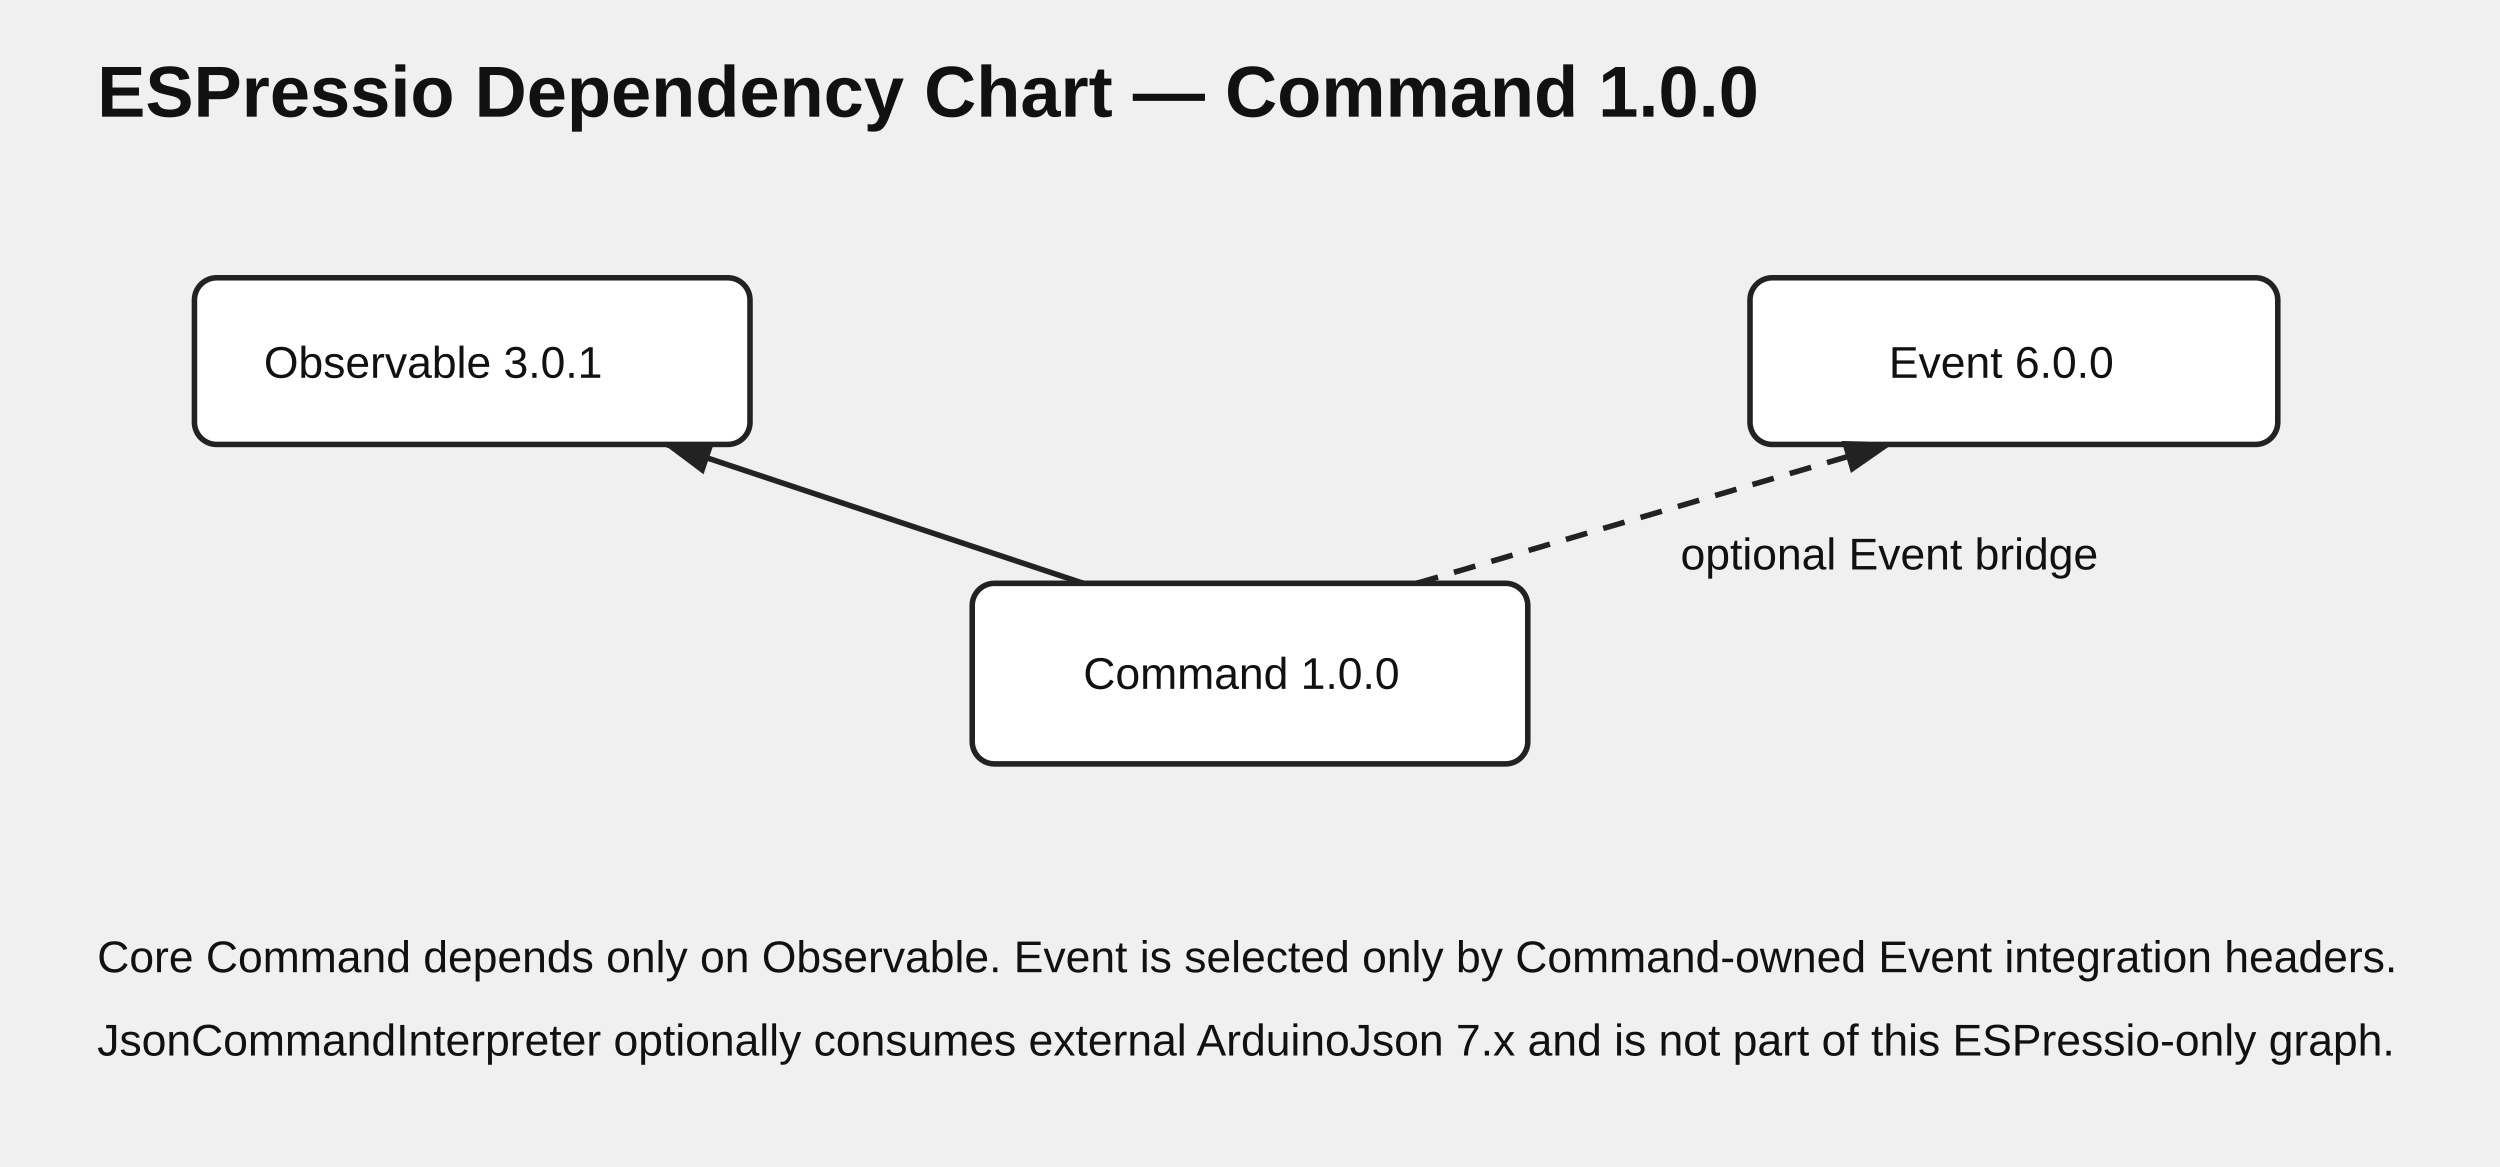
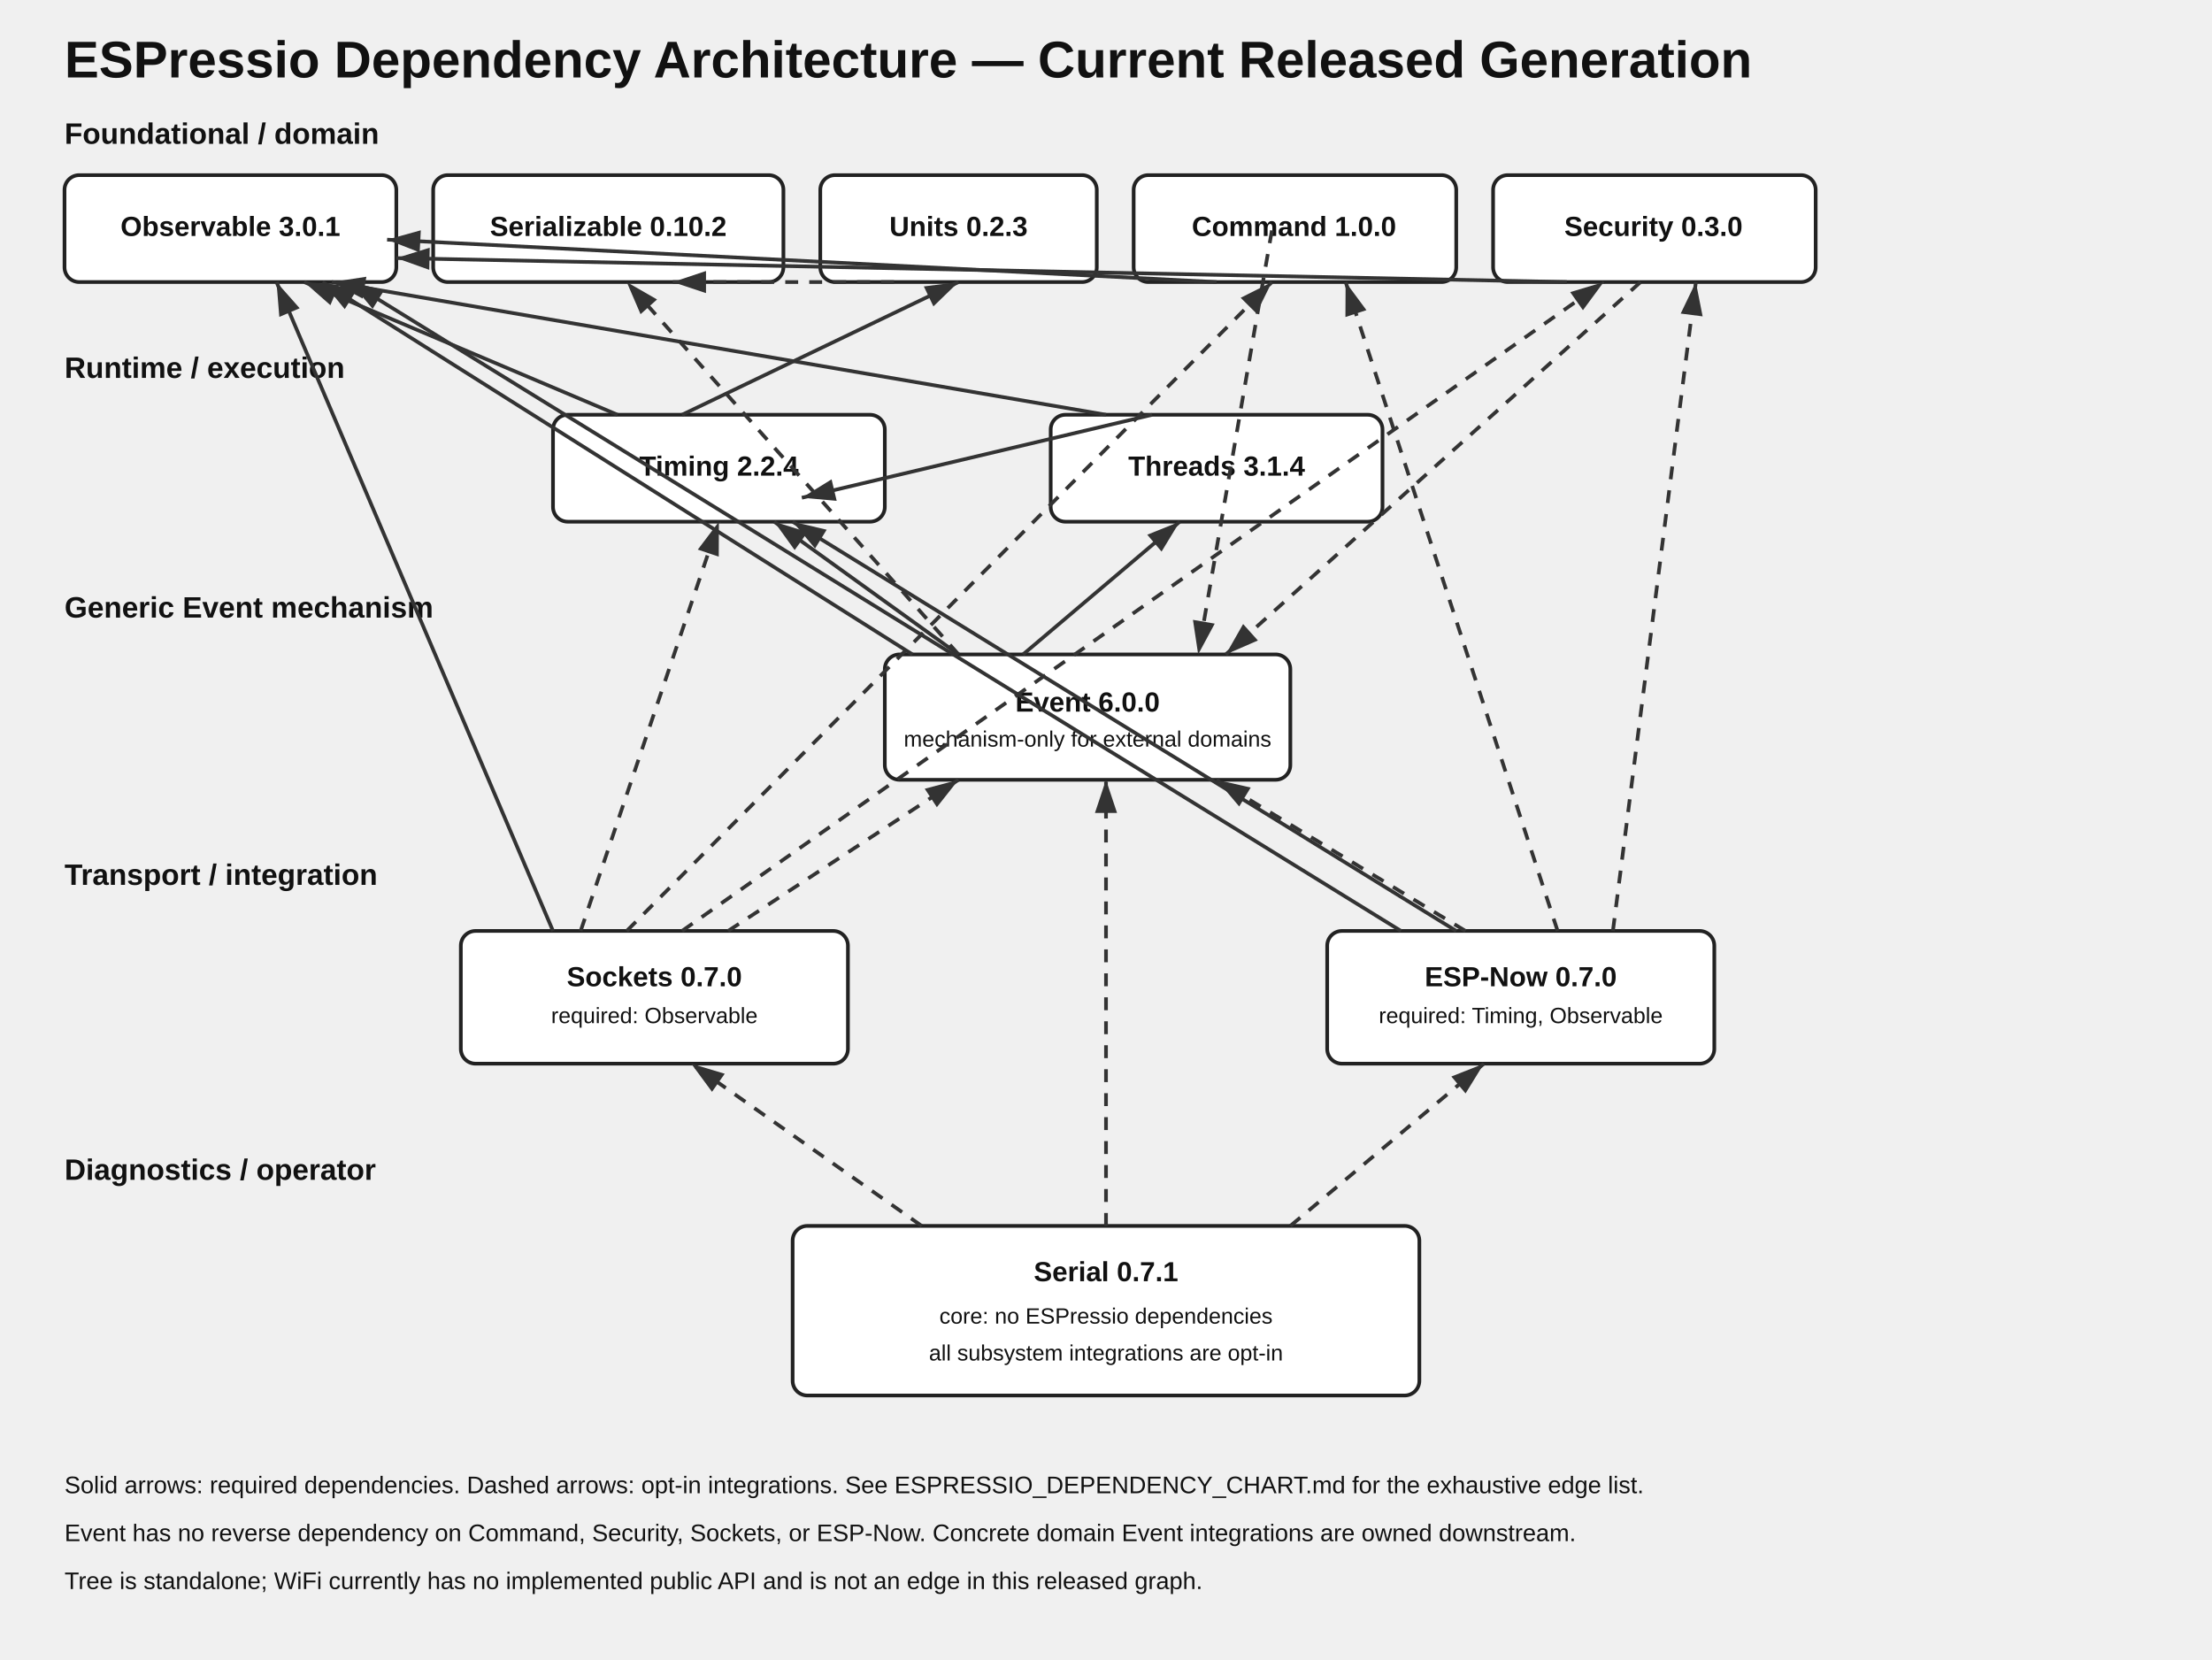
- <svg xmlns="http://www.w3.org/2000/svg" width="900" height="420" viewBox="0 0 900 420">
-   <style>text{font-family:Arial,sans-serif;fill:#111}.t{font-size:26px;font-weight:700}.n{fill:#fff;stroke:#222;stroke-width:2}.l{font-size:16px}.e{stroke:#222;stroke-width:2;fill:none;marker-end:url(#a)}.o{stroke-dasharray:8 6}</style>
+ <svg xmlns="http://www.w3.org/2000/svg" width="1200" height="900" viewBox="0 0 1200 900">
+   <style>text{font-family:Arial,sans-serif;fill:#111}.title{font-size:28px;font-weight:700}.section{font-size:16px;font-weight:700}.node{fill:#fff;stroke:#222;stroke-width:2}.label{font-size:15px;font-weight:600;text-anchor:middle}.small{font-size:12px;text-anchor:middle}.note{font-size:13px}.edge{stroke:#333;stroke-width:2;fill:none;marker-end:url(#arrow)}.optional{stroke-dasharray:7 6}</style>
  <defs>
-     <marker id="a" markerWidth="10" markerHeight="10" refX="8" refY="3" orient="auto">
-       <path d="M0,0 L0,6 L9,3 z" fill="#222" />
+     <marker id="arrow" markerWidth="10" markerHeight="10" refX="9" refY="3" orient="auto">
+       <path d="M0,0 L0,6 L9,3 z" fill="#333" />
    </marker>
  </defs>
-   <text class="t" x="35" y="42">ESPressio Dependency Chart — Command 1.0.0</text>
-   <rect class="n" x="70" y="100" width="200" height="60" rx="8" />
-   <text class="l" x="95" y="136">Observable 3.0.1</text>
-   <rect class="n" x="350" y="210" width="200" height="65" rx="8" />
-   <text class="l" x="390" y="248">Command 1.0.0</text>
-   <rect class="n" x="630" y="100" width="190" height="60" rx="8" />
-   <text class="l" x="680" y="136">Event 6.0.0</text>
-   <path class="e" d="M390 210 L240 160" />
-   <path class="e o" d="M510 210 L680 160" />
-   <text class="l" x="605" y="205">optional Event bridge</text>
-   <text class="l" x="35" y="350">Core Command depends only on Observable. Event is selected only by Command-owned Event integration headers.</text>
-   <text class="l" x="35" y="380">JsonCommandInterpreter optionally consumes external ArduinoJson 7.x and is not part of this ESPressio-only graph.</text>
+   <text class="title" x="35" y="42">ESPressio Dependency Architecture — Current Released Generation</text>
+   <text class="section" x="35" y="78">Foundational / domain</text>
+   <rect class="node" x="35" y="95" width="180" height="58" rx="8" />
+   <text class="label" x="125" y="128">Observable 3.0.1</text>
+   <rect class="node" x="235" y="95" width="190" height="58" rx="8" />
+   <text class="label" x="330" y="128">Serializable 0.10.2</text>
+   <rect class="node" x="445" y="95" width="150" height="58" rx="8" />
+   <text class="label" x="520" y="128">Units 0.2.3</text>
+   <rect class="node" x="615" y="95" width="175" height="58" rx="8" />
+   <text class="label" x="702" y="128">Command 1.0.0</text>
+   <rect class="node" x="810" y="95" width="175" height="58" rx="8" />
+   <text class="label" x="897" y="128">Security 0.3.0</text>
+   <path class="edge optional" d="M485 153 L365 153" />
+   <path class="edge" d="M660 153 L210 130" />
+   <path class="edge" d="M850 153 L215 140" />
+   <text class="section" x="35" y="205">Runtime / execution</text>
+   <rect class="node" x="300" y="225" width="180" height="58" rx="8" />
+   <text class="label" x="390" y="258">Timing 2.2.4</text>
+   <rect class="node" x="570" y="225" width="180" height="58" rx="8" />
+   <text class="label" x="660" y="258">Threads 3.1.4</text>
+   <path class="edge" d="M370 225 L520 153" />
+   <path class="edge" d="M335 225 L165 153" />
+   <path class="edge" d="M625 225 L435 270" />
+   <path class="edge" d="M600 225 L180 153" />
+   <text class="section" x="35" y="335">Generic Event mechanism</text>
+   <rect class="node" x="480" y="355" width="220" height="68" rx="8" />
+   <text class="label" x="590" y="386">Event 6.0.0</text>
+   <text class="small" x="590" y="405">mechanism-only for external domains</text>
+   <path class="edge" d="M555 355 L640 283" />
+   <path class="edge" d="M520 355 L420 283" />
+   <path class="edge" d="M495 355 L175 153" />
+   <path class="edge optional" d="M520 355 L340 153" />
+   <path class="edge optional" d="M690 125 L650 355" />
+   <path class="edge optional" d="M890 153 L665 355" />
+   <text class="section" x="35" y="480">Transport / integration</text>
+   <rect class="node" x="250" y="505" width="210" height="72" rx="8" />
+   <text class="label" x="355" y="535">Sockets 0.7.0</text>
+   <text class="small" x="355" y="555">required: Observable</text>
+   <rect class="node" x="720" y="505" width="210" height="72" rx="8" />
+   <text class="label" x="825" y="535">ESP-Now 0.7.0</text>
+   <text class="small" x="825" y="555">required: Timing, Observable</text>
+   <path class="edge" d="M300 505 L150 153" />
+   <path class="edge optional" d="M395 505 L520 423" />
+   <path class="edge optional" d="M340 505 L690 153" />
+   <path class="edge optional" d="M370 505 L870 153" />
+   <path class="edge optional" d="M315 505 L390 283" />
+   <path class="edge" d="M790 505 L430 283" />
+   <path class="edge" d="M760 505 L190 153" />
+   <path class="edge optional" d="M795 505 L660 423" />
+   <path class="edge optional" d="M845 505 L730 153" />
+   <path class="edge optional" d="M875 505 L920 153" />
+   <text class="section" x="35" y="640">Diagnostics / operator</text>
+   <rect class="node" x="430" y="665" width="340" height="92" rx="8" />
+   <text class="label" x="600" y="695">Serial 0.7.1</text>
+   <text class="small" x="600" y="718">core: no ESPressio dependencies</text>
+   <text class="small" x="600" y="738">all subsystem integrations are opt-in</text>
+   <path class="edge optional" d="M500 665 L375 577" />
+   <path class="edge optional" d="M700 665 L805 577" />
+   <path class="edge optional" d="M600 665 L600 423" />
+   <text class="note" x="35" y="810">Solid arrows: required dependencies. Dashed arrows: opt-in integrations. See ESPRESSIO_DEPENDENCY_CHART.md for the exhaustive edge list.</text>
+   <text class="note" x="35" y="836">Event has no reverse dependency on Command, Security, Sockets, or ESP-Now. Concrete domain Event integrations are owned downstream.</text>
+   <text class="note" x="35" y="862">Tree is standalone; WiFi currently has no implemented public API and is not an edge in this released graph.</text>
</svg>
